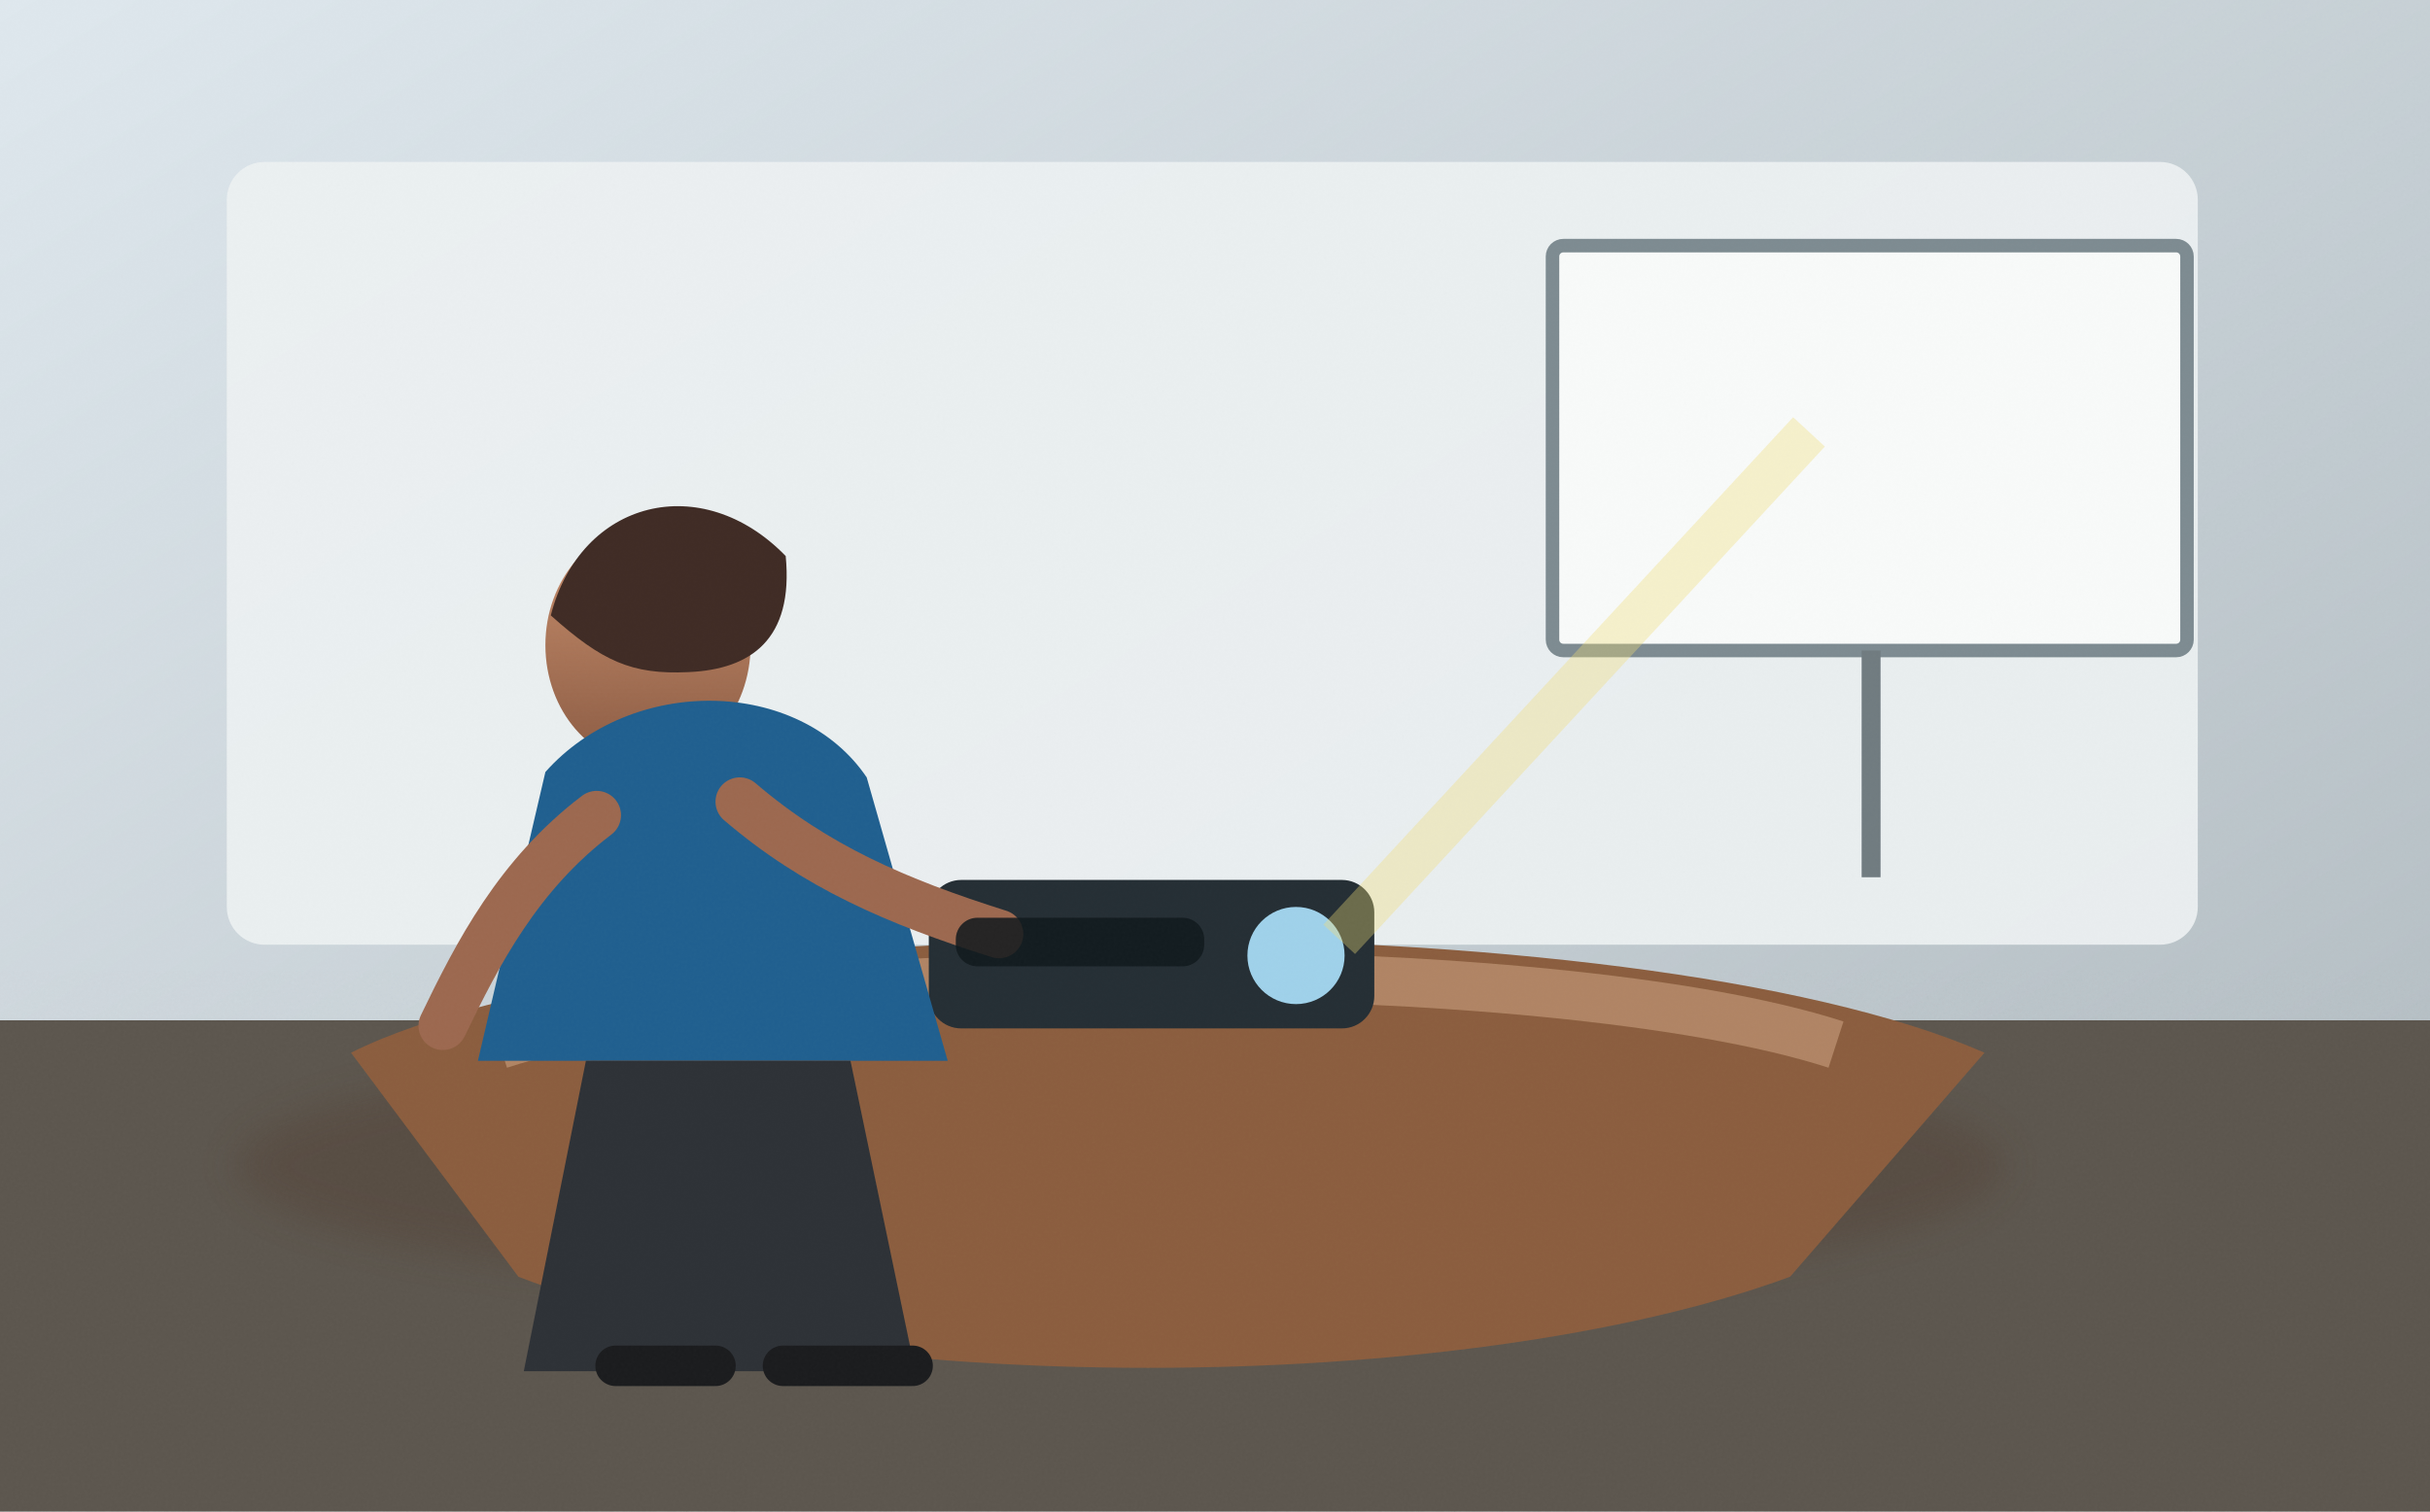
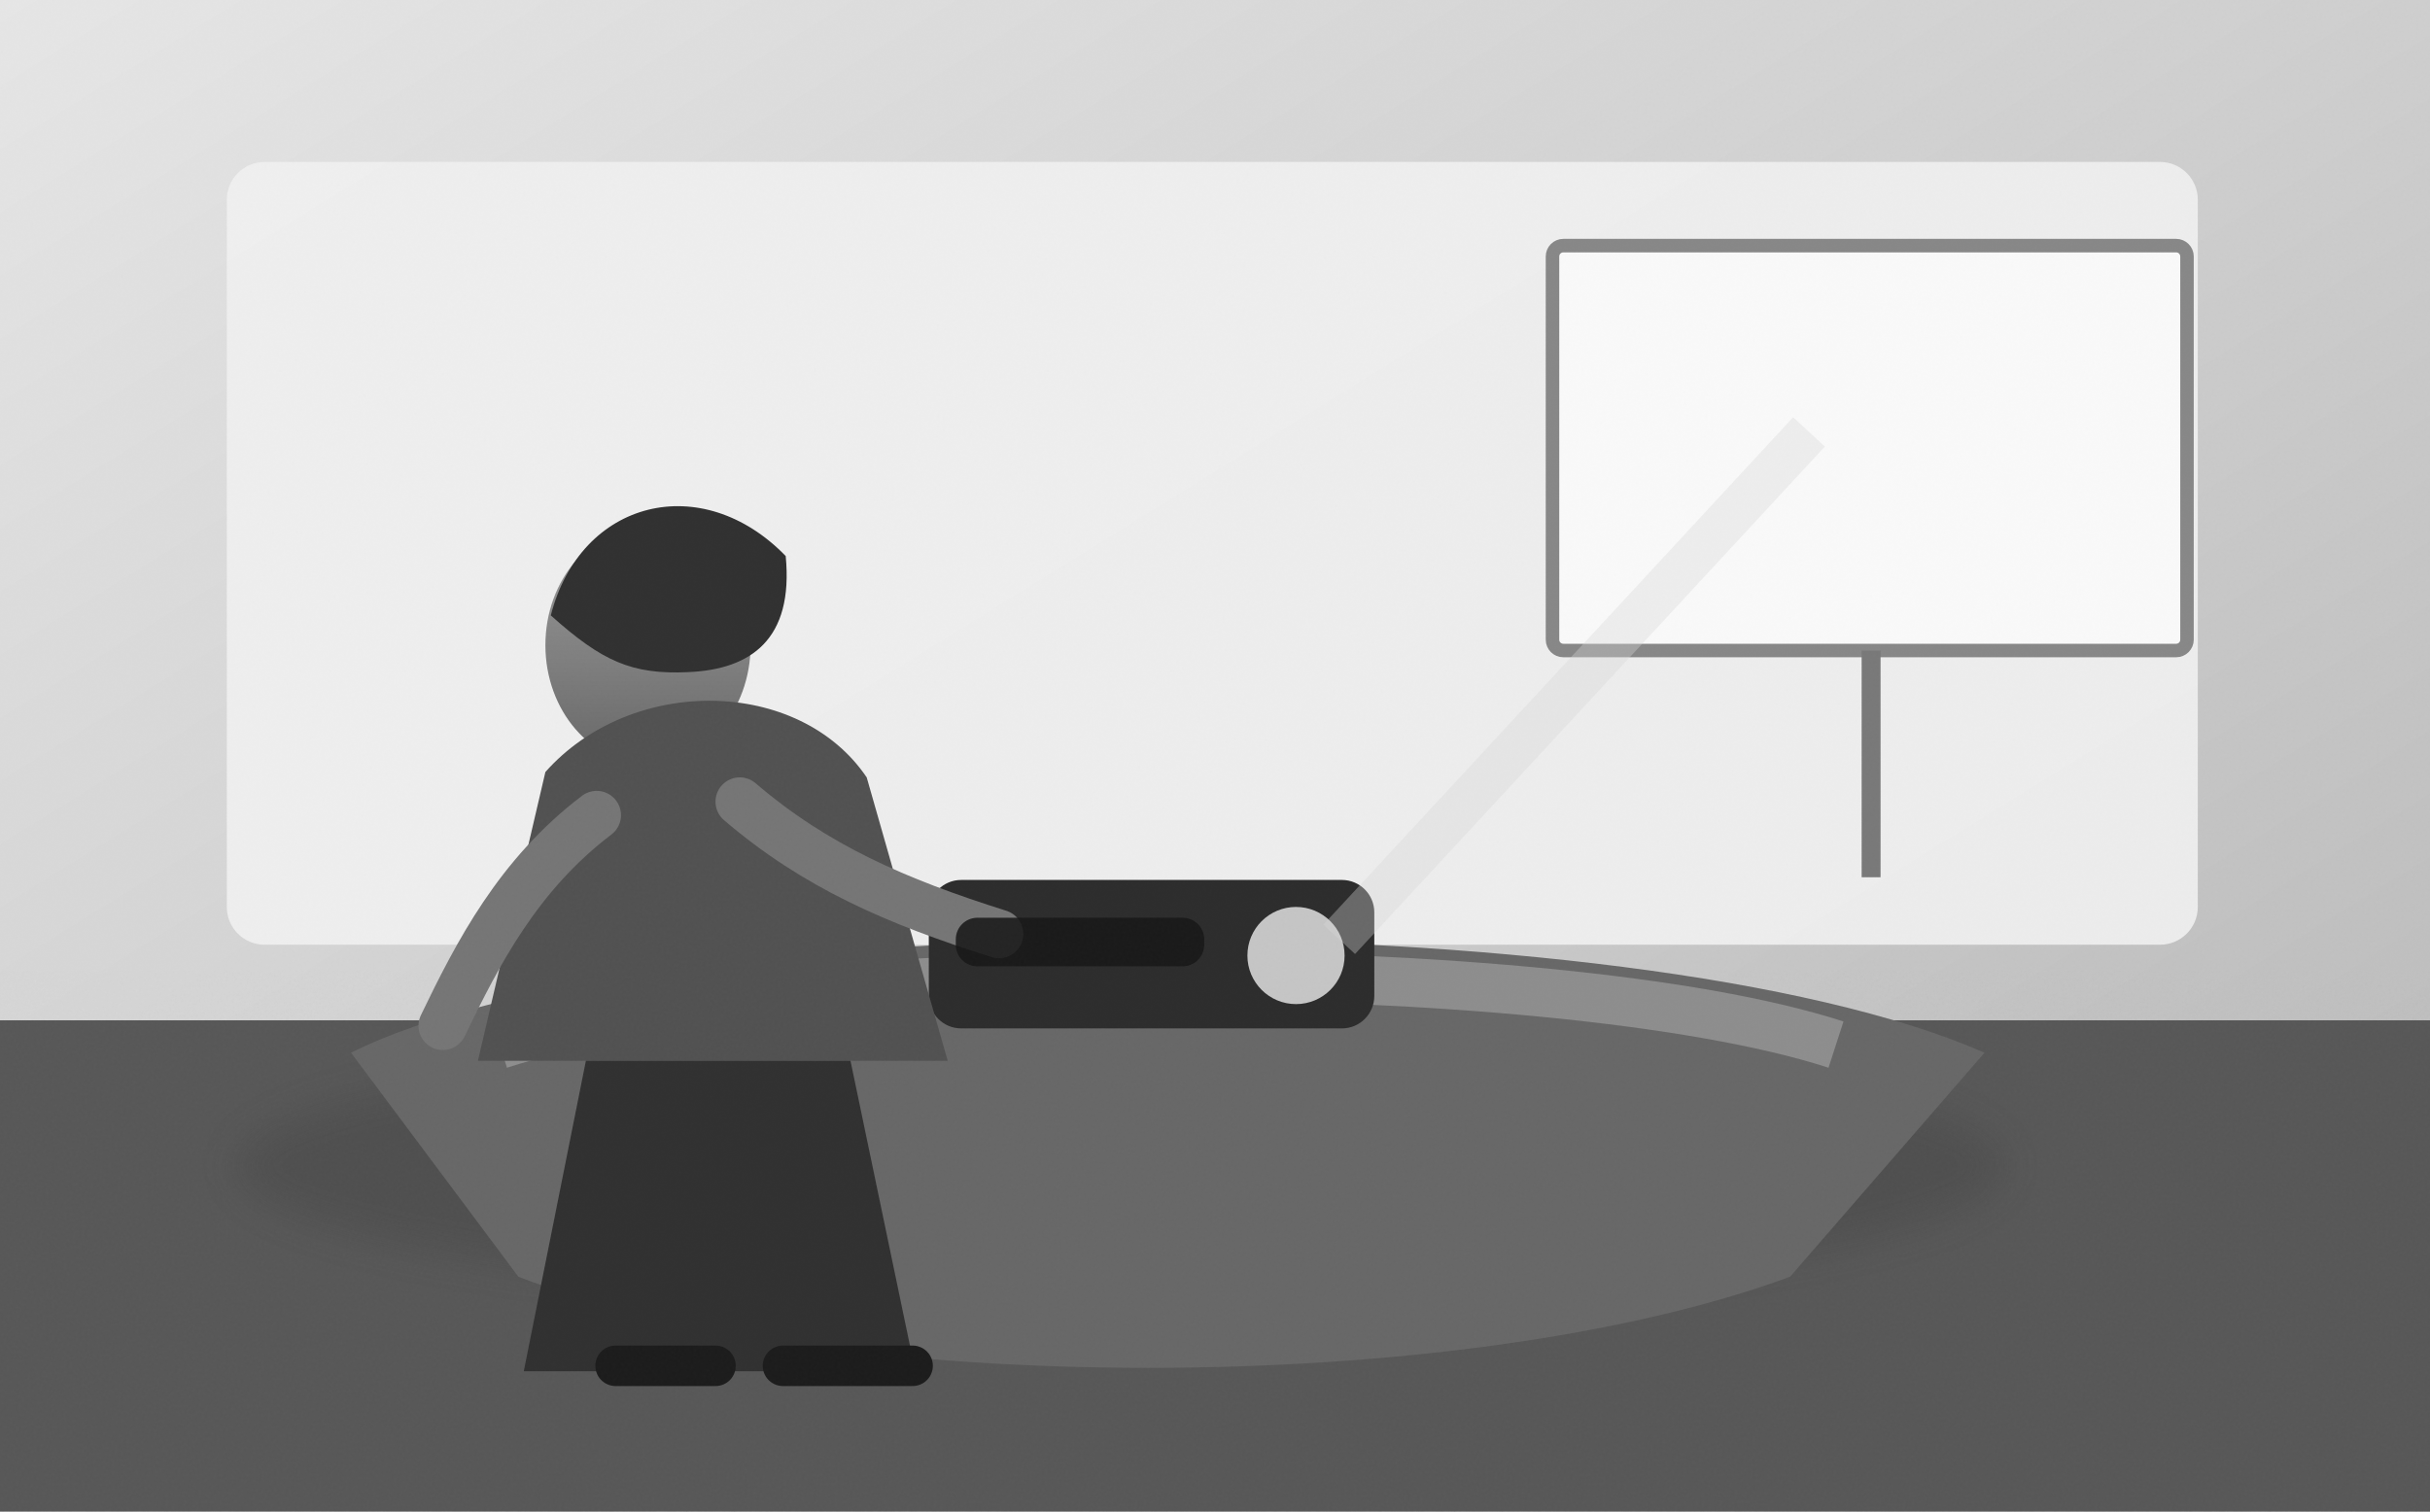
<svg xmlns="http://www.w3.org/2000/svg" viewBox="0 0 900 560" role="img" aria-labelledby="title desc">
  <defs>
    <linearGradient id="wall" x1="0" y1="0" x2="1" y2="1">
-       <stop stop-color="#dfe8ee" />
-       <stop offset="1" stop-color="#aeb8bd" />
+       <stop stop-color="#e6e6e6" />
+       <stop offset="1" stop-color="#b6b6b6" />
    </linearGradient>
    <linearGradient id="skin" x1="0" y1="0" x2="0" y2="1">
-       <stop stop-color="#c98f6d" />
-       <stop offset="1" stop-color="#8b5b43" />
+       <stop stop-color="#9c9c9c" />
+       <stop offset="1" stop-color="#676767" />
    </linearGradient>
    <filter id="grain">
      <feTurbulence type="fractalNoise" baseFrequency=".9" numOctaves="2" stitchTiles="stitch" />
      <feColorMatrix type="saturate" values="0" />
      <feComponentTransfer>
        <feFuncA type="table" tableValues="0 .08" />
      </feComponentTransfer>
      <feBlend in="SourceGraphic" mode="multiply" />
    </filter>
    <filter id="blur">
      <feGaussianBlur stdDeviation="7" />
    </filter>
  </defs>
  <rect width="900" height="560" fill="url(#wall)" />
-   <rect y="378" width="900" height="182" fill="#8d8478" />
+   <rect y="378" width="900" height="182" fill="#858585" />
  <path d="M0 378h900v182H0z" filter="url(#grain)" opacity=".35" />
-   <rect x="84" y="60" width="730" height="290" rx="14" fill="#edf1f2" opacity=".92" />
-   <rect x="575" y="91" width="235" height="150" rx="4" fill="#f8faf9" stroke="#7d8b91" stroke-width="5" />
-   <line x1="693" y1="241" x2="693" y2="325" stroke="#707b80" stroke-width="7" />
-   <ellipse cx="415" cy="432" rx="328" ry="50" fill="#4e3426" opacity=".28" filter="url(#blur)" />
-   <path d="M130 390c110-55 475-57 605 0l-72 83c-122 45-355 45-471 0z" fill="#8b5d3e" />
-   <path d="M185 387c105-34 390-34 495 0" fill="none" stroke="#c39a78" stroke-width="18" opacity=".65" />
-   <rect x="344" y="326" width="165" height="55" rx="12" fill="#242e34" />
-   <circle cx="480" cy="354" r="18" fill="#9fd1ea" />
-   <path d="M496 348 670 160" stroke="#f1dc76" stroke-width="16" opacity=".35" />
+   <rect x="84" y="60" width="730" height="290" rx="14" fill="#f0f0f0" opacity=".92" />
+   <rect x="575" y="91" width="235" height="150" rx="4" fill="#f9f9f9" stroke="#878787" stroke-width="5" />
+   <line x1="693" y1="241" x2="693" y2="325" stroke="#787878" stroke-width="7" />
+   <ellipse cx="415" cy="432" rx="328" ry="50" fill="#3a3a3a" opacity=".28" filter="url(#blur)" />
+   <path d="M130 390c110-55 475-57 605 0l-72 83c-122 45-355 45-471 0z" fill="#676767" />
+   <path d="M185 387c105-34 390-34 495 0" fill="none" stroke="#a2a2a2" stroke-width="18" opacity=".65" />
+   <rect x="344" y="326" width="165" height="55" rx="12" fill="#2c2c2c" />
+   <circle cx="480" cy="354" r="18" fill="#c5c5c5" />
+   <path d="M496 348 670 160" stroke="#d7d7d7" stroke-width="16" opacity=".35" />
  <ellipse cx="240" cy="239" rx="38" ry="44" fill="url(#skin)" />
-   <path d="M204 228c11-43 56-54 87-22 3 31-13 42-36 43-21 1-32-4-51-21z" fill="#3f2b24" />
-   <path d="M202 286c32-36 94-35 119 2l30 105H177z" fill="#1f5f8f" />
-   <path d="M274 297c28 24 58 37 96 49" fill="none" stroke="#9c684f" stroke-width="18" stroke-linecap="round" />
-   <path d="M221 302c-29 22-44 51-57 78" fill="none" stroke="#9c684f" stroke-width="18" stroke-linecap="round" />
-   <rect x="354" y="340" width="92" height="18" rx="8" fill="#0f171b" opacity=".85" />
-   <path d="M217 393h98l24 115H194z" fill="#2d3136" />
-   <path d="M228 506h37M290 506h48" stroke="#1a1b1d" stroke-width="15" stroke-linecap="round" />
+   <path d="M204 228c11-43 56-54 87-22 3 31-13 42-36 43-21 1-32-4-51-21z" fill="#303030" />
+   <path d="M202 286c32-36 94-35 119 2l30 105H177z" fill="#515151" />
+   <path d="M274 297c28 24 58 37 96 49" fill="none" stroke="#757575" stroke-width="18" stroke-linecap="round" />
+   <path d="M221 302c-29 22-44 51-57 78" fill="none" stroke="#757575" stroke-width="18" stroke-linecap="round" />
+   <rect x="354" y="340" width="92" height="18" rx="8" fill="#151515" opacity=".85" />
+   <path d="M217 393h98l24 115H194z" fill="#303030" />
+   <path d="M228 506h37M290 506h48" stroke="#1b1b1b" stroke-width="15" stroke-linecap="round" />
  <rect width="900" height="560" fill="transparent" filter="url(#grain)" opacity=".25" />
</svg>
